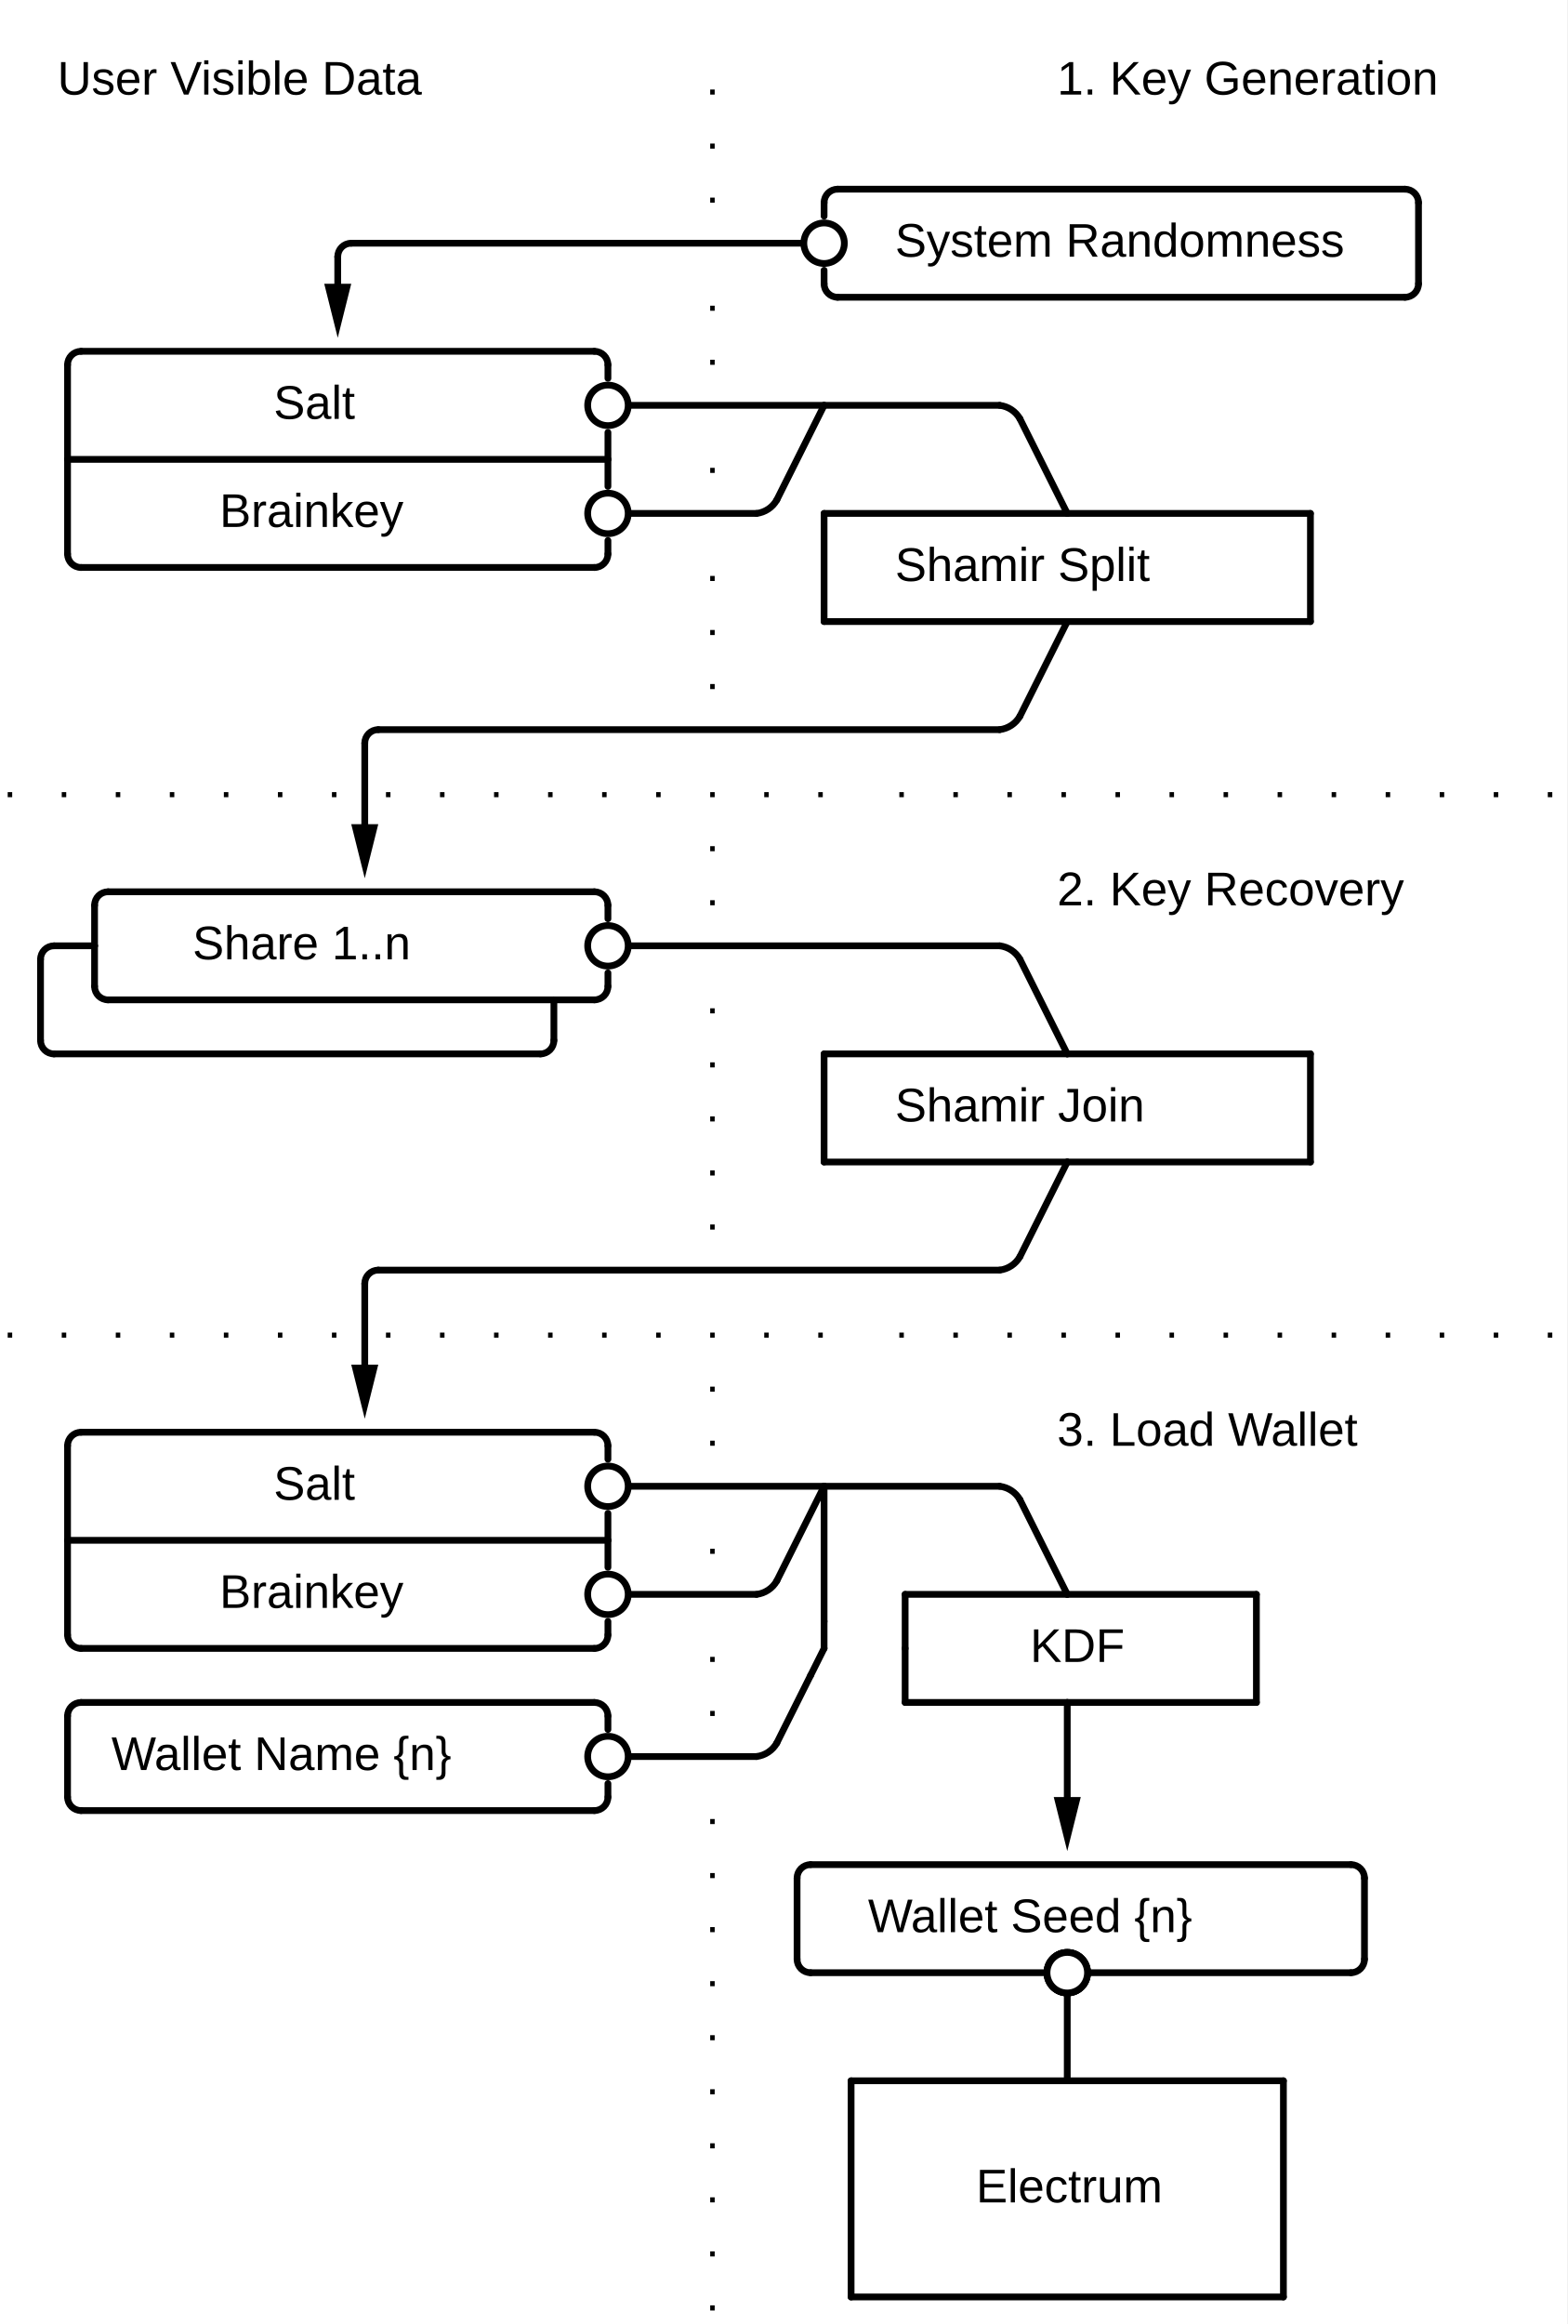
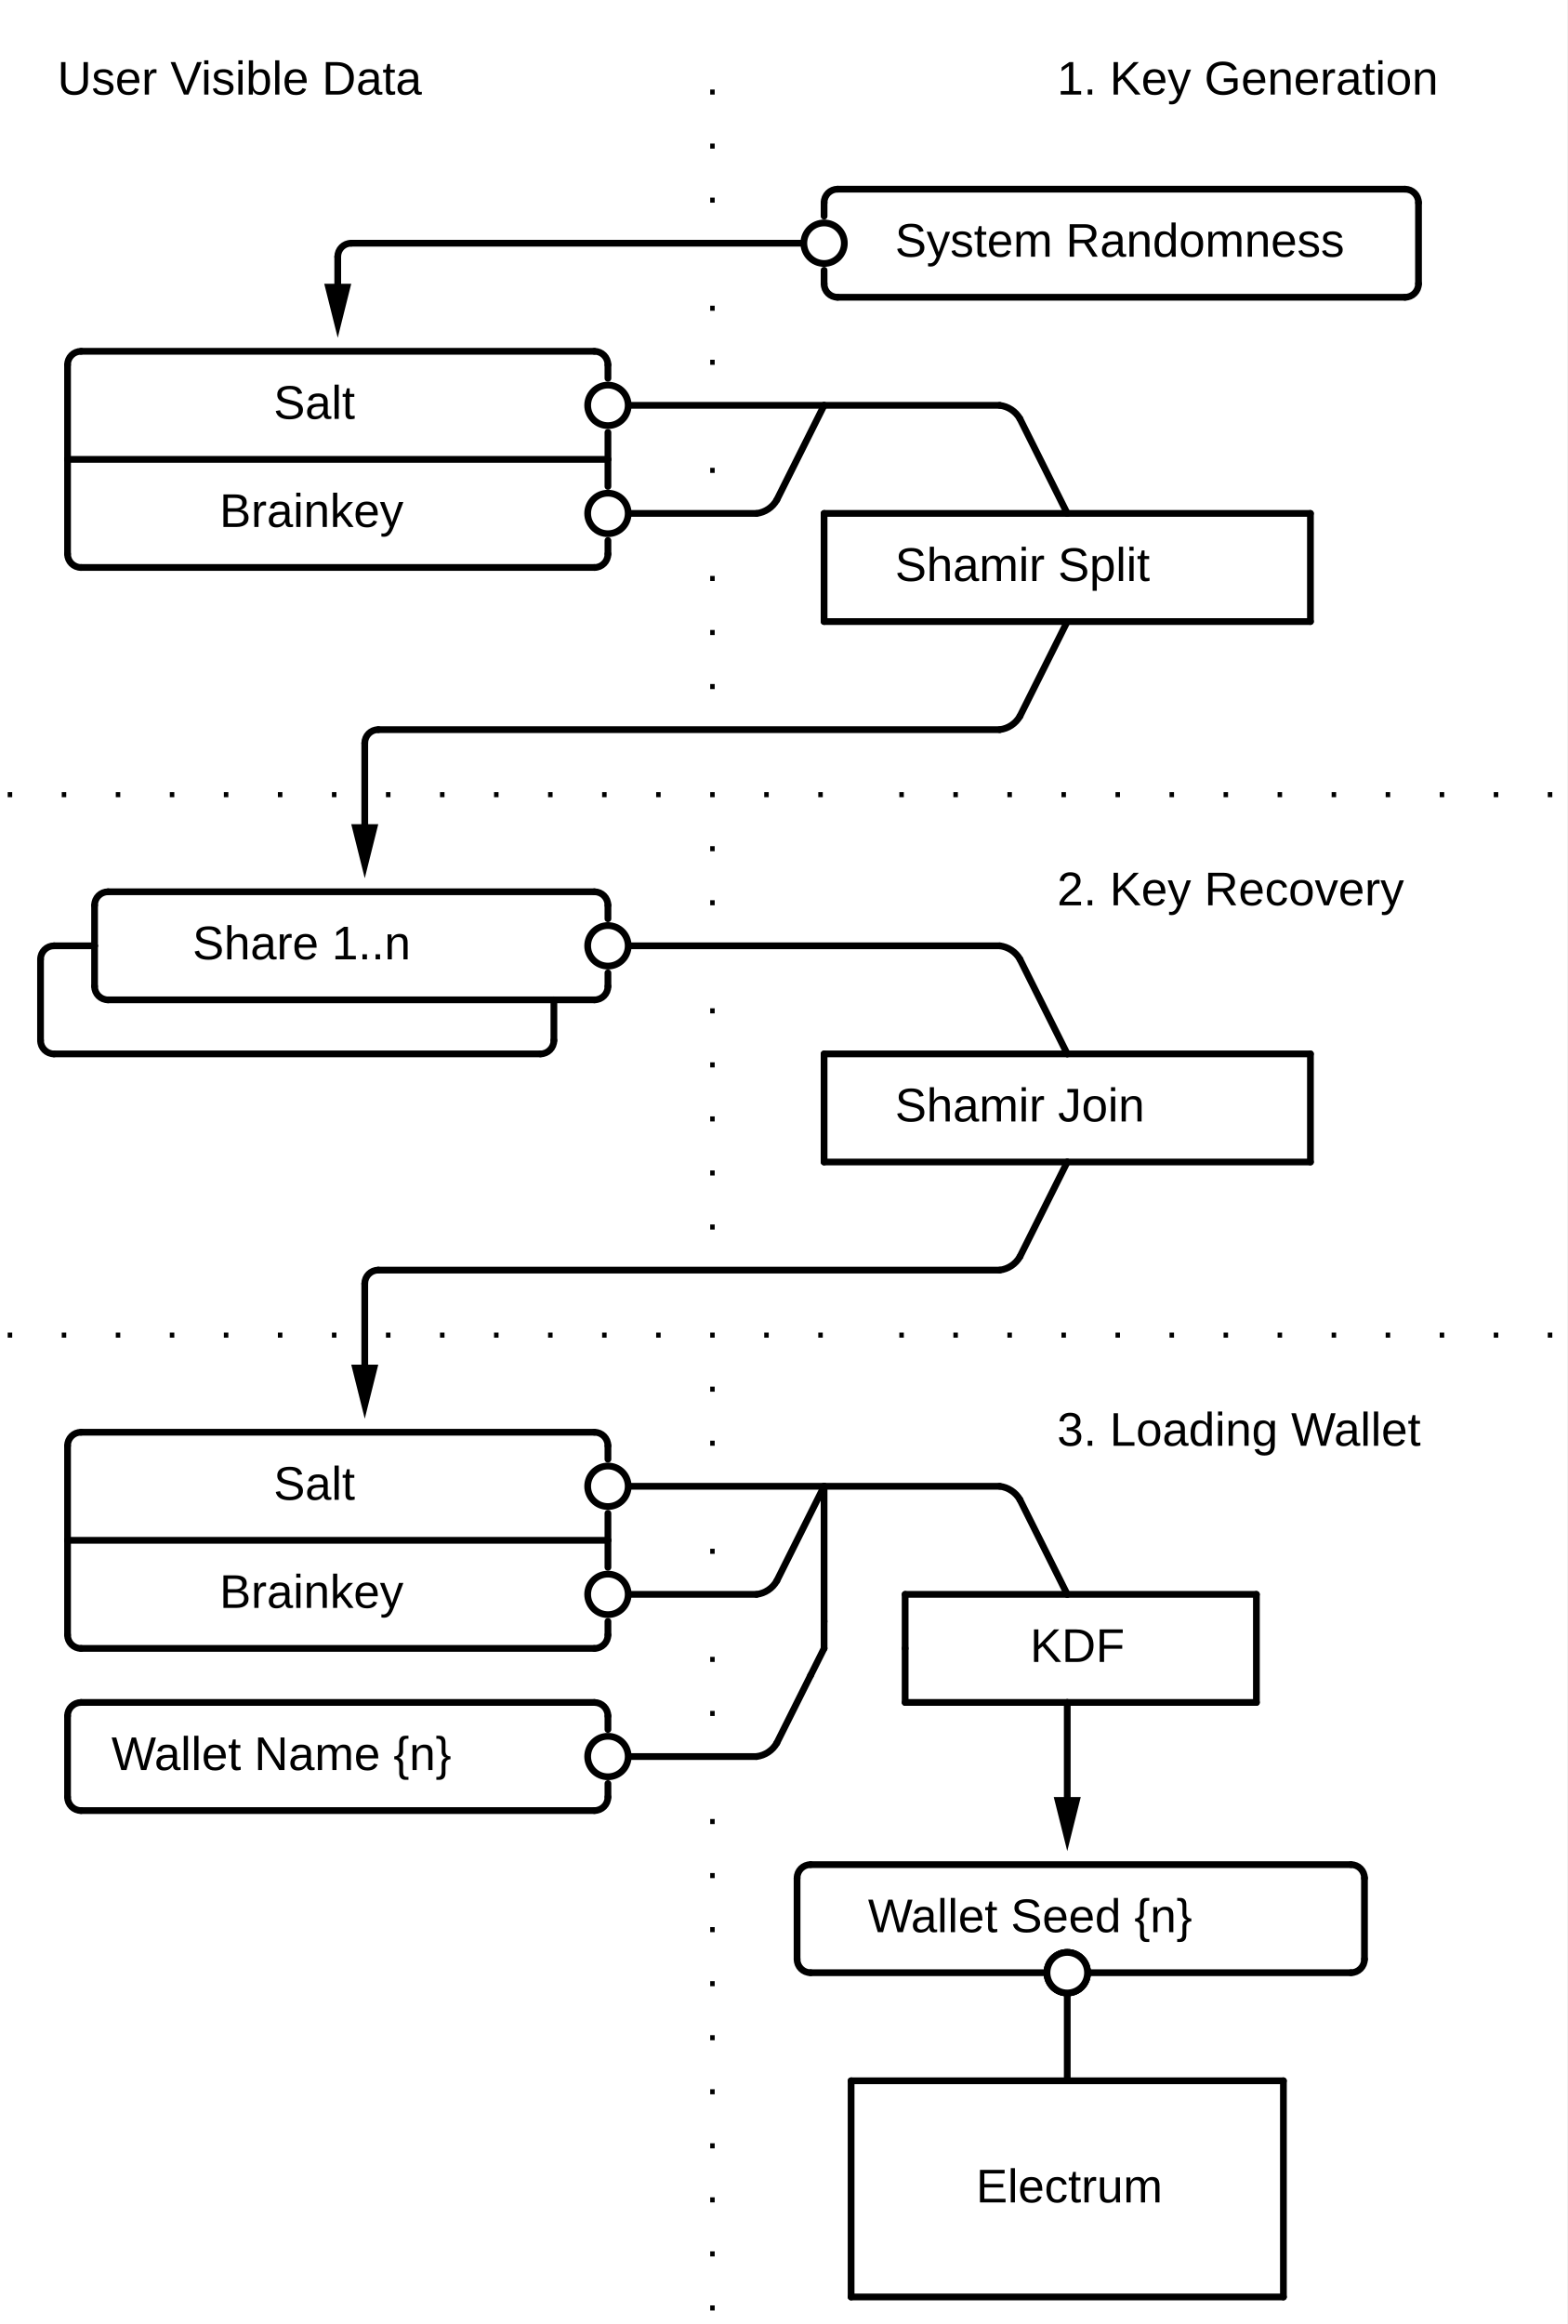
<svg xmlns="http://www.w3.org/2000/svg" class="bob" font-family="arial" font-size="14" height="688" width="464">
  <defs>
    <marker id="triangle" markerHeight="8" markerWidth="8" orient="auto" refX="4" refY="2" viewBox="0 0 8 4">
      <polygon class="fg_fill" points="0,0 0,4 8,2 0,0" />
    </marker>
    <marker id="clear_triangle" markerHeight="10" markerWidth="10" orient="auto" refX="1" refY="7" viewBox="0 0 20 14">
      <polygon class="bg_fill fg_stroke" points="2,2 2,12 18,7 2,2" />
    </marker>
    <marker id="circle" markerHeight="5" markerWidth="5" orient="auto" refX="10" refY="10" viewBox="0 0 20 20">
      <circle class="fg_fill" cx="10" cy="10" r="8" />
    </marker>
    <marker id="square" markerHeight="5" markerWidth="5" orient="auto" refX="10" refY="10" viewBox="0 0 20 20">
      <rect class="fg_fill" height="20" width="20" x="0" y="0" />
    </marker>
    <marker id="open_circle" markerHeight="10" markerWidth="10" orient="auto" refX="10" refY="10" viewBox="0 0 20 20">
      <circle class="bg_fill fg_stroke" cx="10" cy="10" r="4" />
    </marker>
    <marker id="big_open_circle" markerHeight="20" markerWidth="20" orient="auto" refX="20" refY="20" viewBox="0 0 40 40">
      <circle class="bg_fill fg_stroke" cx="20" cy="20" r="6" />
    </marker>
  </defs>
  <style type="text/css">

rect.backdrop {
    fill: white;
}

.fg_fill {
    fill: black;
}


.bg_fill {
    fill: white;
}

.fg_stroke {
    stroke: black;
    stroke-width: 2;
}

.no_fill {
    fill: none;
}

.dashed {
    stroke-dasharray: 5;
}


text{
    fill: black;
}

line, path {
    stroke-linecap: round;
    stroke-linejoin: miter;
    stroke-opacity: 1;
    fill-opacity: 1;
}




tspan.head{
    fill: none;
    stroke: none;
}
    
</style>
  <rect class="backdrop" height="688" width="464" x="0" y="0" />
  <g>
    <line class="fg_stroke" x1="12" x2="12" y1="284" y2="308" />
    <path class="fg_stroke no_fill" d="M 12 308 A 4 4 0 0 0 16 312" />
    <path class="fg_stroke no_fill" d="M 16 280 A 4 4 0 0 0 12 284" />
  </g>
  <g>
    <line class="fg_stroke" x1="16" x2="28" y1="280" y2="280" />
    <line class="fg_stroke" x1="28" x2="28" y1="268" y2="280" />
    <line class="fg_stroke" x1="28" x2="28" y1="280" y2="292" />
    <path class="fg_stroke no_fill" d="M 28 292 A 4 4 0 0 0 32 296" />
    <path class="fg_stroke no_fill" d="M 32 264 A 4 4 0 0 0 28 268" />
  </g>
  <g>
    <line class="fg_stroke" x1="16" x2="160" y1="312" y2="312" />
    <path class="fg_stroke no_fill" d="M 160 312 A 4 4 0 0 0 164 308" />
  </g>
  <g>
    <line class="fg_stroke" x1="20" x2="20" y1="108" y2="136" />
    <line class="fg_stroke" x1="20" x2="20" y1="136" y2="164" />
    <line class="fg_stroke" x1="20" x2="180" y1="136" y2="136" />
    <line class="fg_stroke" x1="180" x2="180" y1="136" y2="128" />
    <line class="fg_stroke" x1="180" x2="180" y1="136" y2="144" />
    <path class="fg_stroke no_fill" d="M 20 164 A 4 4 0 0 0 24 168" />
    <path class="fg_stroke no_fill" d="M 24 104 A 4 4 0 0 0 20 108" />
  </g>
  <g>
    <line class="fg_stroke" x1="20" x2="20" y1="428" y2="456" />
    <line class="fg_stroke" x1="20" x2="20" y1="456" y2="484" />
    <line class="fg_stroke" x1="20" x2="180" y1="456" y2="456" />
    <line class="fg_stroke" x1="180" x2="180" y1="456" y2="448" />
    <line class="fg_stroke" x1="180" x2="180" y1="456" y2="464" />
    <path class="fg_stroke no_fill" d="M 20 484 A 4 4 0 0 0 24 488" />
    <path class="fg_stroke no_fill" d="M 24 424 A 4 4 0 0 0 20 428" />
  </g>
  <g>
    <line class="fg_stroke" x1="20" x2="20" y1="508" y2="532" />
    <path class="fg_stroke no_fill" d="M 20 532 A 4 4 0 0 0 24 536" />
    <path class="fg_stroke no_fill" d="M 24 504 A 4 4 0 0 0 20 508" />
  </g>
  <g>
    <line class="fg_stroke" x1="24" x2="176" y1="104" y2="104" />
    <path class="fg_stroke no_fill" d="M 180 108 A 4 4 0 0 0 176 104" />
  </g>
  <g>
    <line class="fg_stroke" x1="24" x2="176" y1="168" y2="168" />
    <path class="fg_stroke no_fill" d="M 176 168 A 4 4 0 0 0 180 164" />
  </g>
  <g>
    <line class="fg_stroke" x1="24" x2="176" y1="424" y2="424" />
    <path class="fg_stroke no_fill" d="M 180 428 A 4 4 0 0 0 176 424" />
  </g>
  <g>
    <line class="fg_stroke" x1="24" x2="176" y1="488" y2="488" />
    <path class="fg_stroke no_fill" d="M 176 488 A 4 4 0 0 0 180 484" />
  </g>
  <g>
    <line class="fg_stroke" x1="24" x2="176" y1="504" y2="504" />
    <path class="fg_stroke no_fill" d="M 180 508 A 4 4 0 0 0 176 504" />
  </g>
  <g>
    <line class="fg_stroke" x1="24" x2="176" y1="536" y2="536" />
    <path class="fg_stroke no_fill" d="M 176 536 A 4 4 0 0 0 180 532" />
  </g>
  <g>
    <line class="fg_stroke" x1="32" x2="176" y1="264" y2="264" />
    <path class="fg_stroke no_fill" d="M 180 268 A 4 4 0 0 0 176 264" />
  </g>
  <g>
    <line class="fg_stroke" x1="32" x2="164" y1="296" y2="296" />
    <line class="fg_stroke" x1="164" x2="164" y1="296" y2="308" />
    <line class="fg_stroke" x1="164" x2="176" y1="296" y2="296" />
    <path class="fg_stroke no_fill" d="M 176 296 A 4 4 0 0 0 180 292" />
  </g>
  <g>
    <line class="fg_stroke" marker-end="url(#triangle)" x1="100" x2="100" y1="76" y2="92" />
    <path class="fg_stroke no_fill" d="M 104 72 A 4 4 0 0 0 100 76" />
    <line class="fg_stroke" marker-end="url(#big_open_circle)" x1="104" x2="244" y1="72" y2="72" />
  </g>
  <g>
    <line class="fg_stroke" marker-end="url(#triangle)" x1="108" x2="108" y1="220" y2="252" />
    <path class="fg_stroke no_fill" d="M 112 216 A 4 4 0 0 0 108 220" />
  </g>
  <g>
    <line class="fg_stroke" marker-end="url(#triangle)" x1="108" x2="108" y1="380" y2="412" />
    <path class="fg_stroke no_fill" d="M 112 376 A 4 4 0 0 0 108 380" />
  </g>
  <g>
    <line class="fg_stroke" x1="112" x2="296" y1="216" y2="216" />
    <path class="fg_stroke no_fill" d="M 296 216 A 8 8 0 0 0 302 212" />
  </g>
  <g>
    <line class="fg_stroke" x1="112" x2="296" y1="376" y2="376" />
    <path class="fg_stroke no_fill" d="M 296 376 A 8 8 0 0 0 302 372" />
  </g>
  <g>
    <line class="fg_stroke" x1="180" x2="180" y1="108" y2="112" />
  </g>
  <g>
    <line class="fg_stroke" x1="180" x2="180" y1="164" y2="160" />
  </g>
  <g>
    <line class="fg_stroke" x1="180" x2="180" y1="268" y2="272" />
  </g>
  <g>
    <line class="fg_stroke" x1="180" x2="180" y1="292" y2="288" />
  </g>
  <g>
    <line class="fg_stroke" x1="180" x2="180" y1="428" y2="432" />
  </g>
  <g>
    <line class="fg_stroke" x1="180" x2="180" y1="484" y2="480" />
  </g>
  <g>
    <line class="fg_stroke" x1="180" x2="180" y1="508" y2="512" />
  </g>
  <g>
    <line class="fg_stroke" x1="180" x2="180" y1="532" y2="528" />
  </g>
  <g>
    <line class="fg_stroke" x1="230" x2="240" y1="516" y2="496" />
    <line class="fg_stroke" x1="244" x2="240" y1="488" y2="496" />
    <path class="fg_stroke no_fill" d="M 224 520 A 8 8 0 0 0 230 516" />
    <line class="fg_stroke" marker-start="url(#big_open_circle)" x1="180" x2="224" y1="520" y2="520" />
  </g>
  <g>
    <line class="fg_stroke" x1="236" x2="236" y1="556" y2="580" />
    <path class="fg_stroke no_fill" d="M 236 580 A 4 4 0 0 0 240 584" />
    <path class="fg_stroke no_fill" d="M 240 552 A 4 4 0 0 0 236 556" />
    <line class="fg_stroke" marker-end="url(#big_open_circle)" x1="240" x2="316" y1="584" y2="584" />
    <line class="fg_stroke" marker-start="url(#big_open_circle)" x1="316" x2="316" y1="584" y2="616" />
    <line class="fg_stroke" marker-start="url(#big_open_circle)" x1="316" x2="400" y1="584" y2="584" />
  </g>
  <g>
    <line class="fg_stroke" x1="240" x2="400" y1="552" y2="552" />
    <path class="fg_stroke no_fill" d="M 404 556 A 4 4 0 0 0 400 552" />
  </g>
  <g>
    <line class="fg_stroke" x1="244" x2="244" y1="60" y2="64" />
    <path class="fg_stroke no_fill" d="M 248 56 A 4 4 0 0 0 244 60" />
  </g>
  <g>
    <line class="fg_stroke" x1="244" x2="244" y1="84" y2="80" />
    <path class="fg_stroke no_fill" d="M 244 84 A 4 4 0 0 0 248 88" />
  </g>
  <g>
    <line class="fg_stroke" x1="244" x2="230" y1="120" y2="148" />
    <line class="fg_stroke" x1="244" x2="296" y1="120" y2="120" />
    <path class="fg_stroke no_fill" d="M 224 152 A 8 8 0 0 0 230 148" />
    <path class="fg_stroke no_fill" d="M 302 124 A 8 8 0 0 0 296 120" />
    <line class="fg_stroke" marker-start="url(#big_open_circle)" x1="180" x2="244" y1="120" y2="120" />
    <line class="fg_stroke" marker-start="url(#big_open_circle)" x1="180" x2="224" y1="152" y2="152" />
  </g>
  <g>
    <line class="fg_stroke" x1="244" x2="244" y1="152" y2="184" />
    <line class="fg_stroke" x1="244" x2="316" y1="152" y2="152" />
    <line class="fg_stroke" x1="244" x2="316" y1="184" y2="184" />
    <line class="fg_stroke" x1="302" x2="316" y1="124" y2="152" />
    <line class="fg_stroke" x1="316" x2="388" y1="152" y2="152" />
    <line class="fg_stroke" x1="316" x2="302" y1="184" y2="212" />
    <line class="fg_stroke" x1="316" x2="388" y1="184" y2="184" />
    <line class="fg_stroke" x1="388" x2="388" y1="152" y2="184" />
  </g>
  <g>
    <line class="fg_stroke" x1="244" x2="244" y1="312" y2="344" />
    <line class="fg_stroke" x1="244" x2="316" y1="312" y2="312" />
    <line class="fg_stroke" x1="244" x2="316" y1="344" y2="344" />
    <line class="fg_stroke" x1="302" x2="316" y1="284" y2="312" />
    <line class="fg_stroke" x1="316" x2="388" y1="312" y2="312" />
    <line class="fg_stroke" x1="316" x2="302" y1="344" y2="372" />
    <line class="fg_stroke" x1="316" x2="388" y1="344" y2="344" />
    <line class="fg_stroke" x1="388" x2="388" y1="312" y2="344" />
    <path class="fg_stroke no_fill" d="M 302 284 A 8 8 0 0 0 296 280" />
    <line class="fg_stroke" marker-start="url(#big_open_circle)" x1="180" x2="296" y1="280" y2="280" />
  </g>
  <g>
    <line class="fg_stroke" x1="244" x2="230" y1="440" y2="468" />
    <line class="fg_stroke" x1="244" x2="244" y1="440" y2="480" />
    <line class="fg_stroke" x1="244" x2="296" y1="440" y2="440" />
    <line class="fg_stroke" x1="244" x2="244" y1="480" y2="488" />
    <path class="fg_stroke no_fill" d="M 224 472 A 8 8 0 0 0 230 468" />
    <path class="fg_stroke no_fill" d="M 302 444 A 8 8 0 0 0 296 440" />
    <line class="fg_stroke" marker-start="url(#big_open_circle)" x1="180" x2="244" y1="440" y2="440" />
    <line class="fg_stroke" marker-start="url(#big_open_circle)" x1="180" x2="224" y1="472" y2="472" />
  </g>
  <g>
    <line class="fg_stroke" x1="248" x2="416" y1="56" y2="56" />
    <path class="fg_stroke no_fill" d="M 420 60 A 4 4 0 0 0 416 56" />
  </g>
  <g>
    <line class="fg_stroke" x1="248" x2="416" y1="88" y2="88" />
    <path class="fg_stroke no_fill" d="M 416 88 A 4 4 0 0 0 420 84" />
  </g>
  <g>
    <line class="fg_stroke" x1="252" x2="252" y1="616" y2="680" />
    <line class="fg_stroke" x1="252" x2="316" y1="616" y2="616" />
    <line class="fg_stroke" x1="252" x2="380" y1="680" y2="680" />
    <line class="fg_stroke" x1="316" x2="380" y1="616" y2="616" />
    <line class="fg_stroke" x1="380" x2="380" y1="616" y2="680" />
  </g>
  <g>
    <line class="fg_stroke" x1="268" x2="268" y1="472" y2="488" />
    <line class="fg_stroke" x1="268" x2="316" y1="472" y2="472" />
    <line class="fg_stroke" x1="268" x2="268" y1="488" y2="504" />
    <line class="fg_stroke" x1="268" x2="316" y1="504" y2="504" />
    <line class="fg_stroke" x1="302" x2="316" y1="444" y2="472" />
    <line class="fg_stroke" x1="316" x2="372" y1="472" y2="472" />
    <line class="fg_stroke" marker-end="url(#triangle)" x1="316" x2="316" y1="504" y2="540" />
    <line class="fg_stroke" x1="316" x2="372" y1="504" y2="504" />
    <line class="fg_stroke" x1="372" x2="372" y1="472" y2="504" />
  </g>
  <g>
    <line class="fg_stroke" x1="404" x2="404" y1="556" y2="580" />
    <path class="fg_stroke no_fill" d="M 400 584 A 4 4 0 0 0 404 580" />
  </g>
  <g>
    <line class="fg_stroke" x1="420" x2="420" y1="60" y2="84" />
  </g>
  <g>
    <text class="fg_fill" x="1" y="236">
.
</text>
  </g>
  <g>
    <text class="fg_fill" x="1" y="396">
.
</text>
  </g>
  <g>
    <text class="fg_fill" x="17" y="28">
User Visible Data
</text>
  </g>
  <g>
    <text class="fg_fill" x="17" y="236">
.
</text>
  </g>
  <g>
    <text class="fg_fill" x="17" y="396">
.
</text>
  </g>
  <g>
    <text class="fg_fill" x="33" y="236">
.
</text>
  </g>
  <g>
    <text class="fg_fill" x="33" y="396">
.
</text>
  </g>
  <g>
    <text class="fg_fill" x="33" y="524">
Wallet Name {n}
</text>
  </g>
  <g>
    <text class="fg_fill" x="49" y="236">
.
</text>
  </g>
  <g>
    <text class="fg_fill" x="49" y="396">
.
</text>
  </g>
  <g>
    <text class="fg_fill" x="57" y="284">
Share 1..n
</text>
  </g>
  <g>
    <text class="fg_fill" x="65" y="156">
Brainkey
</text>
  </g>
  <g>
    <text class="fg_fill" x="65" y="236">
.
</text>
  </g>
  <g>
    <text class="fg_fill" x="65" y="396">
.
</text>
  </g>
  <g>
    <text class="fg_fill" x="65" y="476">
Brainkey
</text>
  </g>
  <g>
    <text class="fg_fill" x="81" y="124">
Salt
</text>
  </g>
  <g>
    <text class="fg_fill" x="81" y="236">
.
</text>
  </g>
  <g>
    <text class="fg_fill" x="81" y="396">
.
</text>
  </g>
  <g>
    <text class="fg_fill" x="81" y="444">
Salt
</text>
  </g>
  <g>
    <text class="fg_fill" x="97" y="236">
.
</text>
  </g>
  <g>
    <text class="fg_fill" x="97" y="396">
.
</text>
  </g>
  <g>
    <text class="fg_fill" x="113" y="236">
.
</text>
  </g>
  <g>
    <text class="fg_fill" x="113" y="396">
.
</text>
  </g>
  <g>
    <text class="fg_fill" x="129" y="236">
.
</text>
  </g>
  <g>
    <text class="fg_fill" x="129" y="396">
.
</text>
  </g>
  <g>
    <text class="fg_fill" x="145" y="236">
.
</text>
  </g>
  <g>
    <text class="fg_fill" x="145" y="396">
.
</text>
  </g>
  <g>
    <text class="fg_fill" x="161" y="236">
.
</text>
  </g>
  <g>
    <text class="fg_fill" x="161" y="396">
.
</text>
  </g>
  <g>
    <text class="fg_fill" x="177" y="236">
.
</text>
  </g>
  <g>
    <text class="fg_fill" x="177" y="396">
.
</text>
  </g>
  <g>
    <text class="fg_fill" x="193" y="236">
.
</text>
  </g>
  <g>
    <text class="fg_fill" x="193" y="396">
.
</text>
  </g>
  <g>
    <text class="fg_fill" x="209" y="28">
.
</text>
  </g>
  <g>
    <text class="fg_fill" x="209" y="44">
.
</text>
  </g>
  <g>
    <text class="fg_fill" x="209" y="60">
.
</text>
  </g>
  <g>
    <text class="fg_fill" x="209" y="92">
.
</text>
  </g>
  <g>
    <text class="fg_fill" x="209" y="108">
.
</text>
  </g>
  <g>
    <text class="fg_fill" x="209" y="140">
.
</text>
  </g>
  <g>
    <text class="fg_fill" x="209" y="172">
.
</text>
  </g>
  <g>
    <text class="fg_fill" x="209" y="188">
.
</text>
  </g>
  <g>
    <text class="fg_fill" x="209" y="204">
.
</text>
  </g>
  <g>
    <text class="fg_fill" x="209" y="236">
.
</text>
  </g>
  <g>
    <text class="fg_fill" x="209" y="252">
.
</text>
  </g>
  <g>
    <text class="fg_fill" x="209" y="268">
.
</text>
  </g>
  <g>
    <text class="fg_fill" x="209" y="300">
.
</text>
  </g>
  <g>
    <text class="fg_fill" x="209" y="316">
.
</text>
  </g>
  <g>
    <text class="fg_fill" x="209" y="332">
.
</text>
  </g>
  <g>
    <text class="fg_fill" x="209" y="348">
.
</text>
  </g>
  <g>
    <text class="fg_fill" x="209" y="364">
.
</text>
  </g>
  <g>
    <text class="fg_fill" x="209" y="396">
.
</text>
  </g>
  <g>
    <text class="fg_fill" x="209" y="412">
.
</text>
  </g>
  <g>
    <text class="fg_fill" x="209" y="428">
.
</text>
  </g>
  <g>
    <text class="fg_fill" x="209" y="460">
.
</text>
  </g>
  <g>
    <text class="fg_fill" x="209" y="492">
.
</text>
  </g>
  <g>
    <text class="fg_fill" x="209" y="508">
.
</text>
  </g>
  <g>
    <text class="fg_fill" x="209" y="540">
.
</text>
  </g>
  <g>
    <text class="fg_fill" x="209" y="556">
.
</text>
  </g>
  <g>
    <text class="fg_fill" x="209" y="572">
.
</text>
  </g>
  <g>
    <text class="fg_fill" x="209" y="588">
.
</text>
  </g>
  <g>
    <text class="fg_fill" x="209" y="604">
.
</text>
  </g>
  <g>
    <text class="fg_fill" x="209" y="620">
.
</text>
  </g>
  <g>
    <text class="fg_fill" x="209" y="636">
.
</text>
  </g>
  <g>
    <text class="fg_fill" x="209" y="652">
.
</text>
  </g>
  <g>
    <text class="fg_fill" x="209" y="668">
.
</text>
  </g>
  <g>
    <text class="fg_fill" x="209" y="684">
.
</text>
  </g>
  <g>
    <text class="fg_fill" x="225" y="236">
.
</text>
  </g>
  <g>
    <text class="fg_fill" x="225" y="396">
.
</text>
  </g>
  <g>
    <text class="fg_fill" x="241" y="236">
.
</text>
  </g>
  <g>
    <text class="fg_fill" x="241" y="396">
.
</text>
  </g>
  <g>
    <text class="fg_fill" x="257" y="572">
Wallet Seed {n}
</text>
  </g>
  <g>
    <text class="fg_fill" x="265" y="76">
System Randomness
</text>
  </g>
  <g>
    <text class="fg_fill" x="265" y="172">
Shamir Split
</text>
  </g>
  <g>
    <text class="fg_fill" x="265" y="236">
.
</text>
  </g>
  <g>
    <text class="fg_fill" x="265" y="332">
Shamir Join
</text>
  </g>
  <g>
    <text class="fg_fill" x="265" y="396">
.
</text>
  </g>
  <g>
    <text class="fg_fill" x="281" y="236">
.
</text>
  </g>
  <g>
    <text class="fg_fill" x="281" y="396">
.
</text>
  </g>
  <g>
    <text class="fg_fill" x="289" y="652">
Electrum
</text>
  </g>
  <g>
    <text class="fg_fill" x="297" y="236">
.
</text>
  </g>
  <g>
    <text class="fg_fill" x="297" y="396">
.
</text>
  </g>
  <g>
    <text class="fg_fill" x="305" y="492">
KDF
</text>
  </g>
  <g>
    <text class="fg_fill" x="313" y="28">
1. Key Generation
</text>
  </g>
  <g>
    <text class="fg_fill" x="313" y="236">
.
</text>
  </g>
  <g>
    <text class="fg_fill" x="313" y="268">
2. Key Recovery
</text>
  </g>
  <g>
    <text class="fg_fill" x="313" y="396">
.
</text>
  </g>
  <g>
    <text class="fg_fill" x="313" y="428">
- 3. Load Wallet
+ 3. Loading Wallet
</text>
  </g>
  <g>
    <text class="fg_fill" x="329" y="236">
.
</text>
  </g>
  <g>
    <text class="fg_fill" x="329" y="396">
.
</text>
  </g>
  <g>
    <text class="fg_fill" x="345" y="236">
.
</text>
  </g>
  <g>
    <text class="fg_fill" x="345" y="396">
.
</text>
  </g>
  <g>
    <text class="fg_fill" x="361" y="236">
.
</text>
  </g>
  <g>
    <text class="fg_fill" x="361" y="396">
.
</text>
  </g>
  <g>
    <text class="fg_fill" x="377" y="236">
.
</text>
  </g>
  <g>
    <text class="fg_fill" x="377" y="396">
.
</text>
  </g>
  <g>
    <text class="fg_fill" x="393" y="236">
.
</text>
  </g>
  <g>
    <text class="fg_fill" x="393" y="396">
.
</text>
  </g>
  <g>
    <text class="fg_fill" x="409" y="236">
.
</text>
  </g>
  <g>
    <text class="fg_fill" x="409" y="396">
.
</text>
  </g>
  <g>
    <text class="fg_fill" x="425" y="236">
.
</text>
  </g>
  <g>
    <text class="fg_fill" x="425" y="396">
.
</text>
  </g>
  <g>
    <text class="fg_fill" x="441" y="236">
.
</text>
  </g>
  <g>
    <text class="fg_fill" x="441" y="396">
.
</text>
  </g>
  <g>
    <text class="fg_fill" x="457" y="236">
.
</text>
  </g>
  <g>
    <text class="fg_fill" x="457" y="396">
.
</text>
  </g>
</svg>
